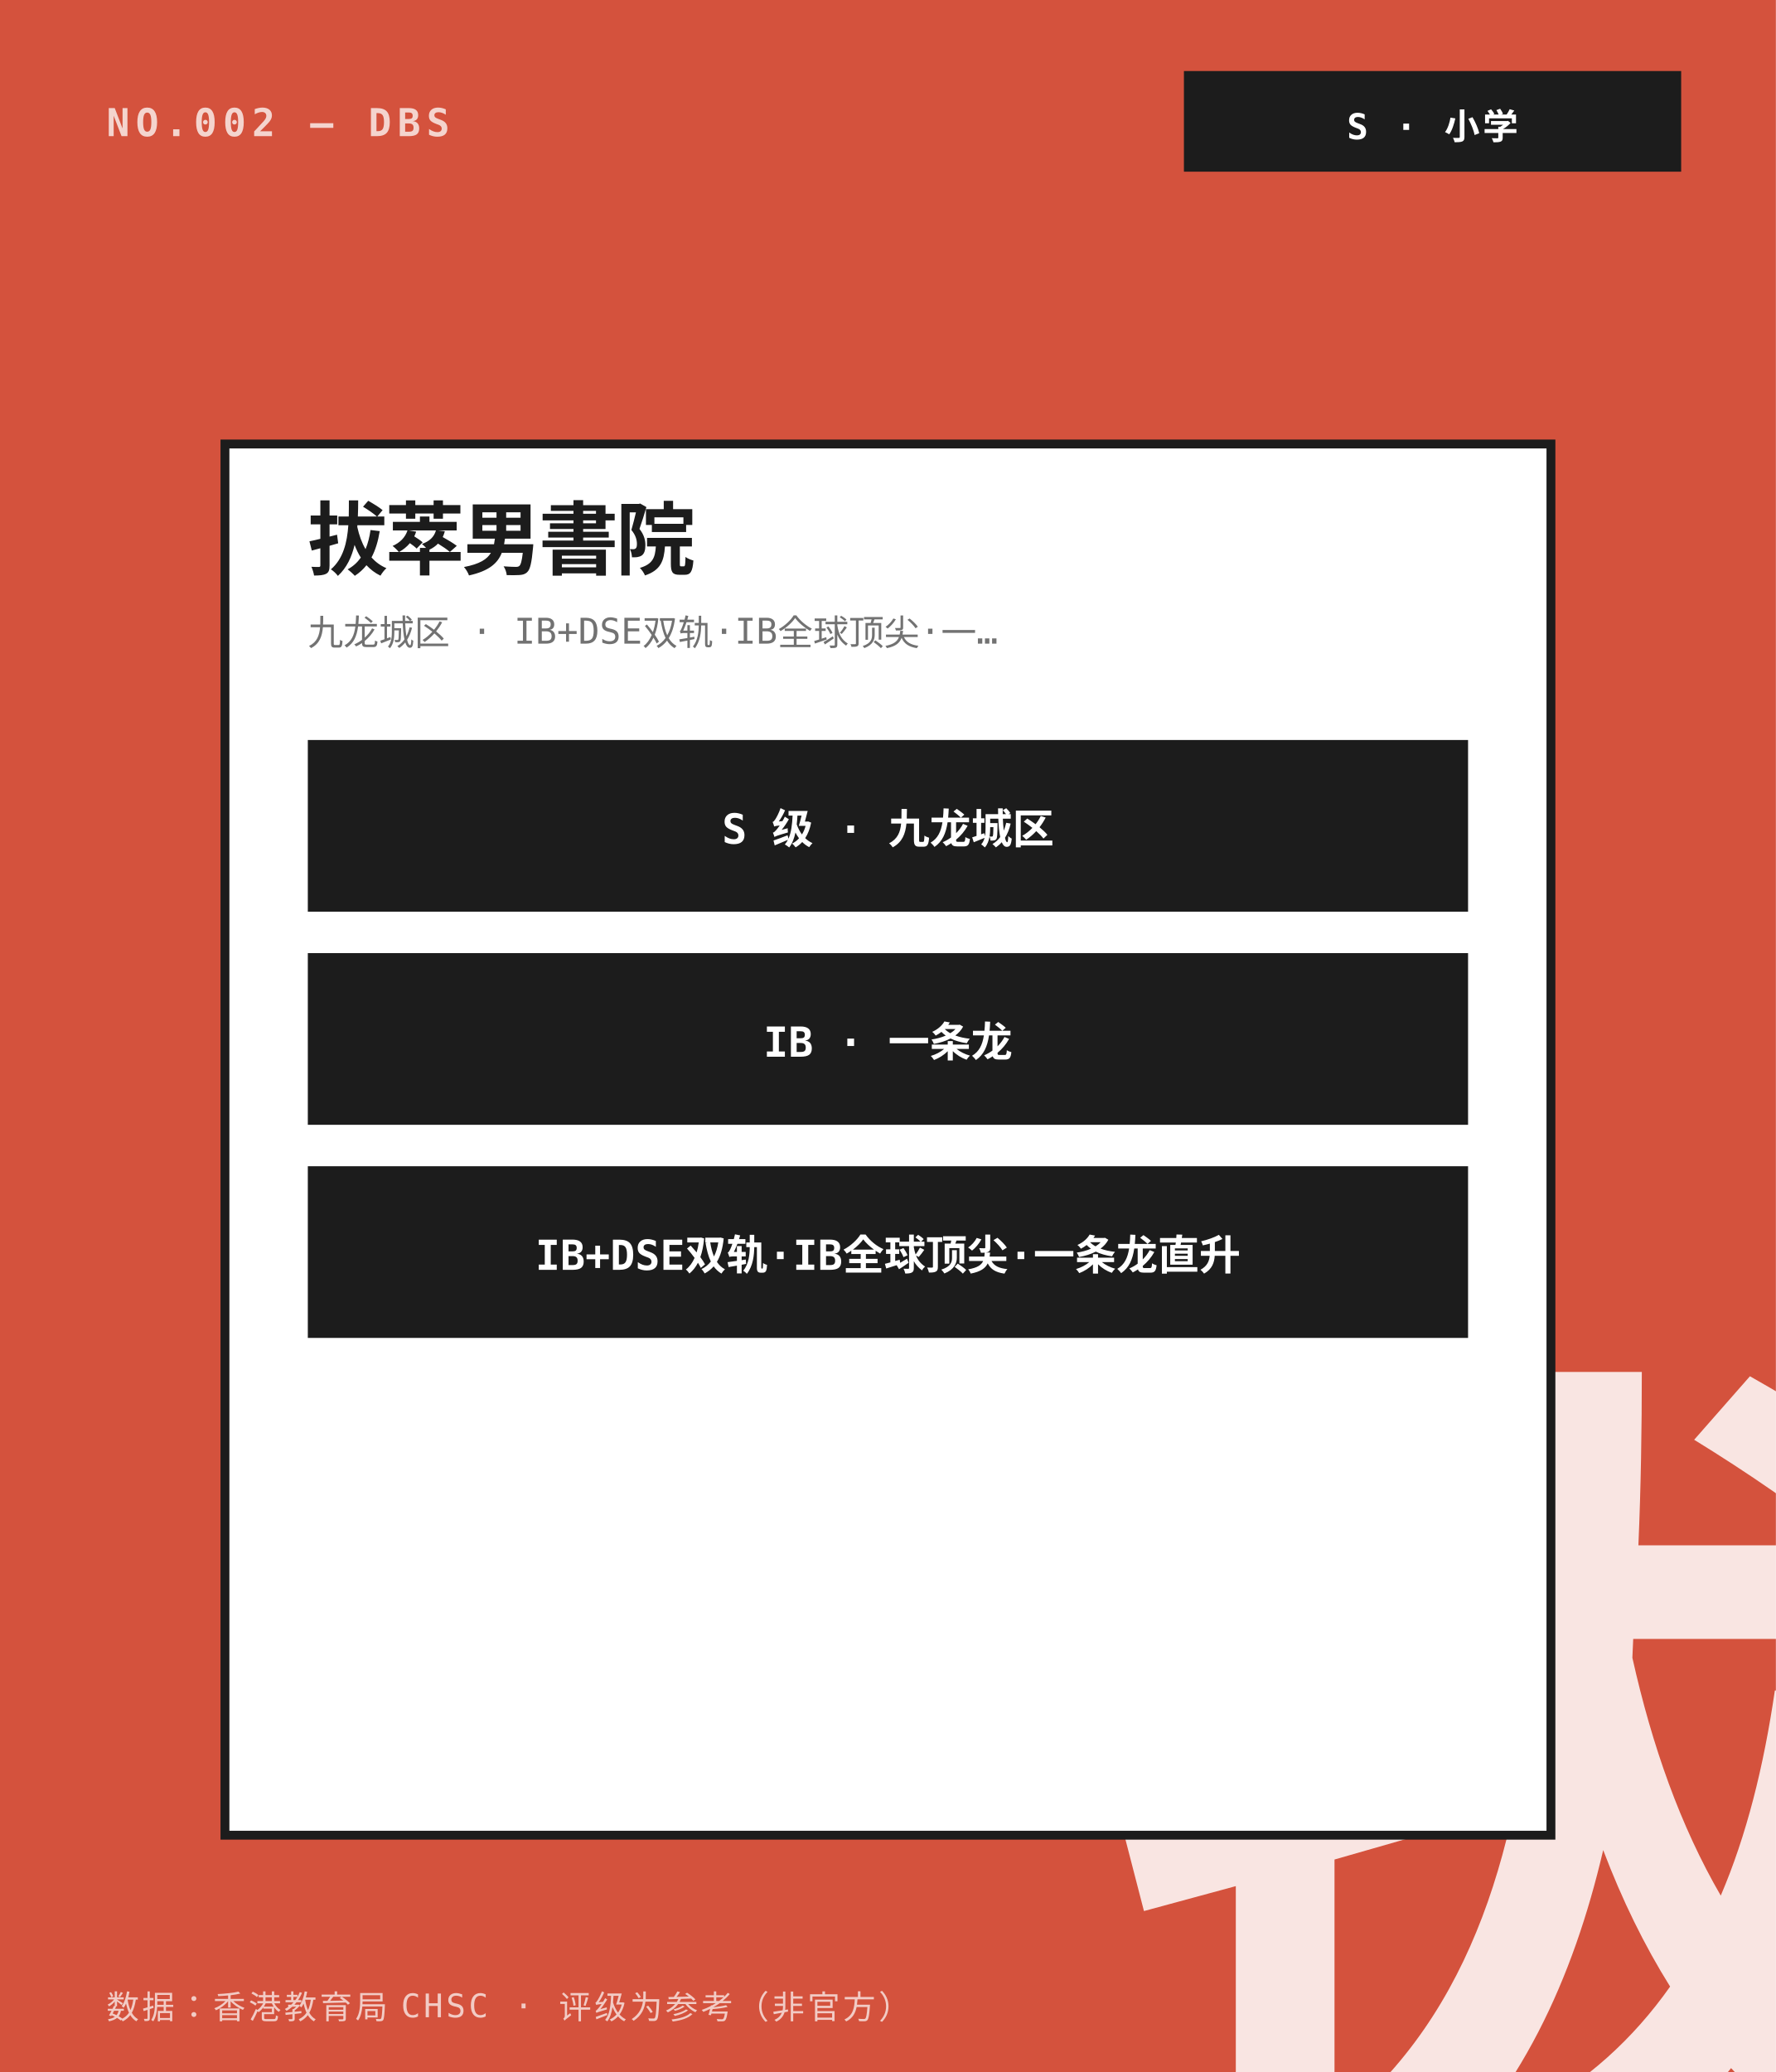
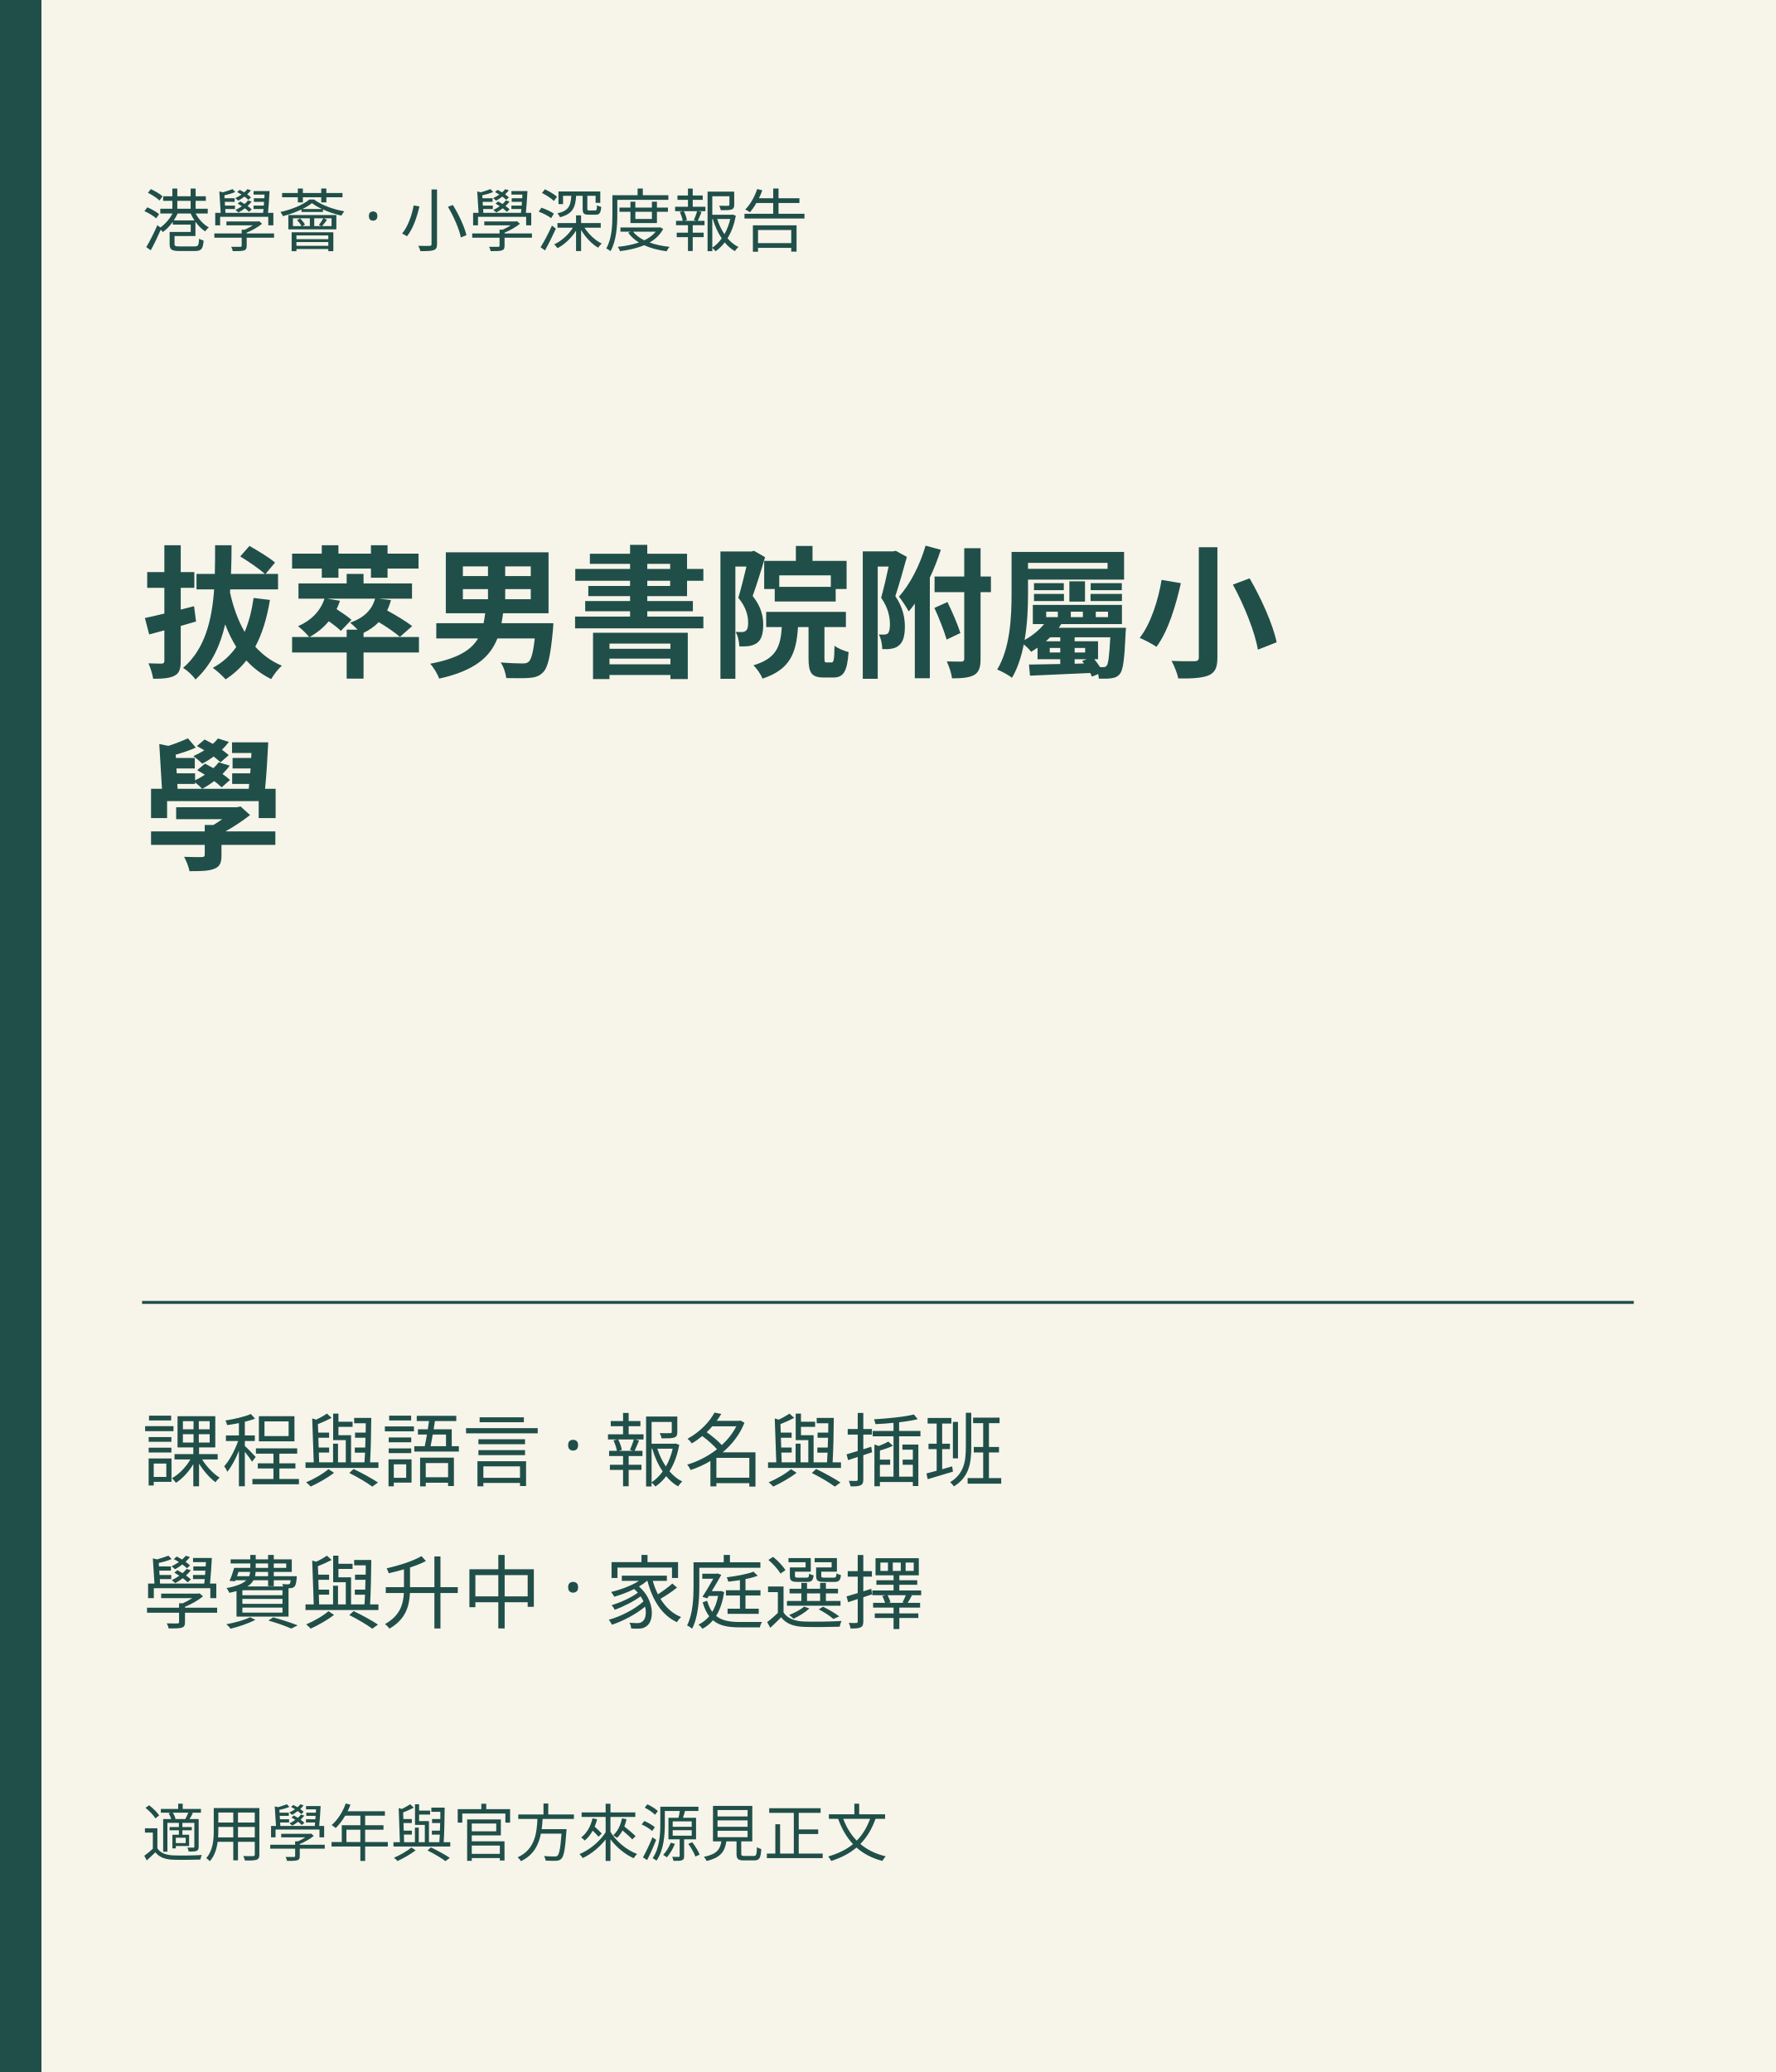
- <svg xmlns="http://www.w3.org/2000/svg" width="600" height="700" viewBox="0 0 600 700">
-   <rect width="600" height="700" fill="#D4523D" />
-   <rect x="400" y="24" width="168" height="34" fill="#1C1C1C" />
-   <text x="484" y="47" text-anchor="middle" font-family="ui-monospace, Menlo, monospace" font-size="12" font-weight="800" fill="#FFFFFF" letter-spacing="1">S · 小学</text>
-   <text x="372" y="710" font-family="Georgia, 'Times New Roman', serif" font-size="290" font-weight="800" fill="rgba(255,255,255,.85)" letter-spacing="-16">拔</text>
-   <text x="36" y="46" font-family="ui-monospace, Menlo, monospace" font-size="13" font-weight="600" fill="rgba(255,255,255,.75)" letter-spacing="2">NO.002 — DBS</text>
-   <rect x="76" y="150" width="448" height="470" fill="#FFFFFF" stroke="#1C1C1C" stroke-width="3" />
-   <text x="104" y="192" font-family="Georgia, 'Times New Roman', serif" font-size="27" font-weight="800" fill="#1C1C1C" letter-spacing="-1">拔萃男書院</text>
-   <text x="104" y="218" font-family="ui-monospace, Menlo, monospace" font-size="12" fill="rgba(28,28,28,.62)">九龙城区 · IB+DSE双轨·IB全球顶尖·一…</text>
-   <rect x="104" y="250" width="392" height="58" fill="#1C1C1C" />
-   <text x="300" y="285" text-anchor="middle" font-family="ui-monospace, Menlo, monospace" font-size="14" font-weight="800" fill="#FFFFFF">S 级 · 九龙城区</text>
-   <rect x="104" y="322" width="392" height="58" fill="#1C1C1C" />
-   <text x="300" y="357" text-anchor="middle" font-family="ui-monospace, Menlo, monospace" font-size="14" font-weight="800" fill="#FFFFFF">IB · 一条龙</text>
-   <rect x="104" y="394" width="392" height="58" fill="#1C1C1C" />
-   <text x="300" y="429" text-anchor="middle" font-family="ui-monospace, Menlo, monospace" font-size="14" font-weight="800" fill="#FFFFFF">IB+DSE双轨·IB全球顶尖·一条龙直升</text>
-   <text x="36" y="682" font-family="ui-monospace, Menlo, monospace" font-size="11" fill="rgba(255,255,255,.7)" letter-spacing="1">数据：香港教育局 CHSC · 评级为参考（非官方）</text>
+ <svg xmlns="http://www.w3.org/2000/svg" width="600" height="700">
+   <rect width="600" height="700" fill="#f7f4ea" />
+   <rect width="14" height="700" fill="#204f49" />
+   <g font-family="PingFang TC,sans-serif" fill="#204f49">
+     <text x="48" y="83" font-size="23">港學薈 · 小學深度報告</text>
+     <text x="48" y="225" font-size="48" font-weight="700">拔萃男書院附屬小</text>
+     <text x="48" y="290" font-size="48" font-weight="700">學</text>
+     <path d="M48 440H552" stroke="#204f49" />
+     <text x="48" y="500" font-size="27">課程與語言 · 報名與插班</text>
+     <text x="48" y="548" font-size="27">學費與升中 · 家庭選擇</text>
+     <text x="48" y="627" font-size="21">適用學年與官方來源見正文</text>
+   </g>
</svg>
